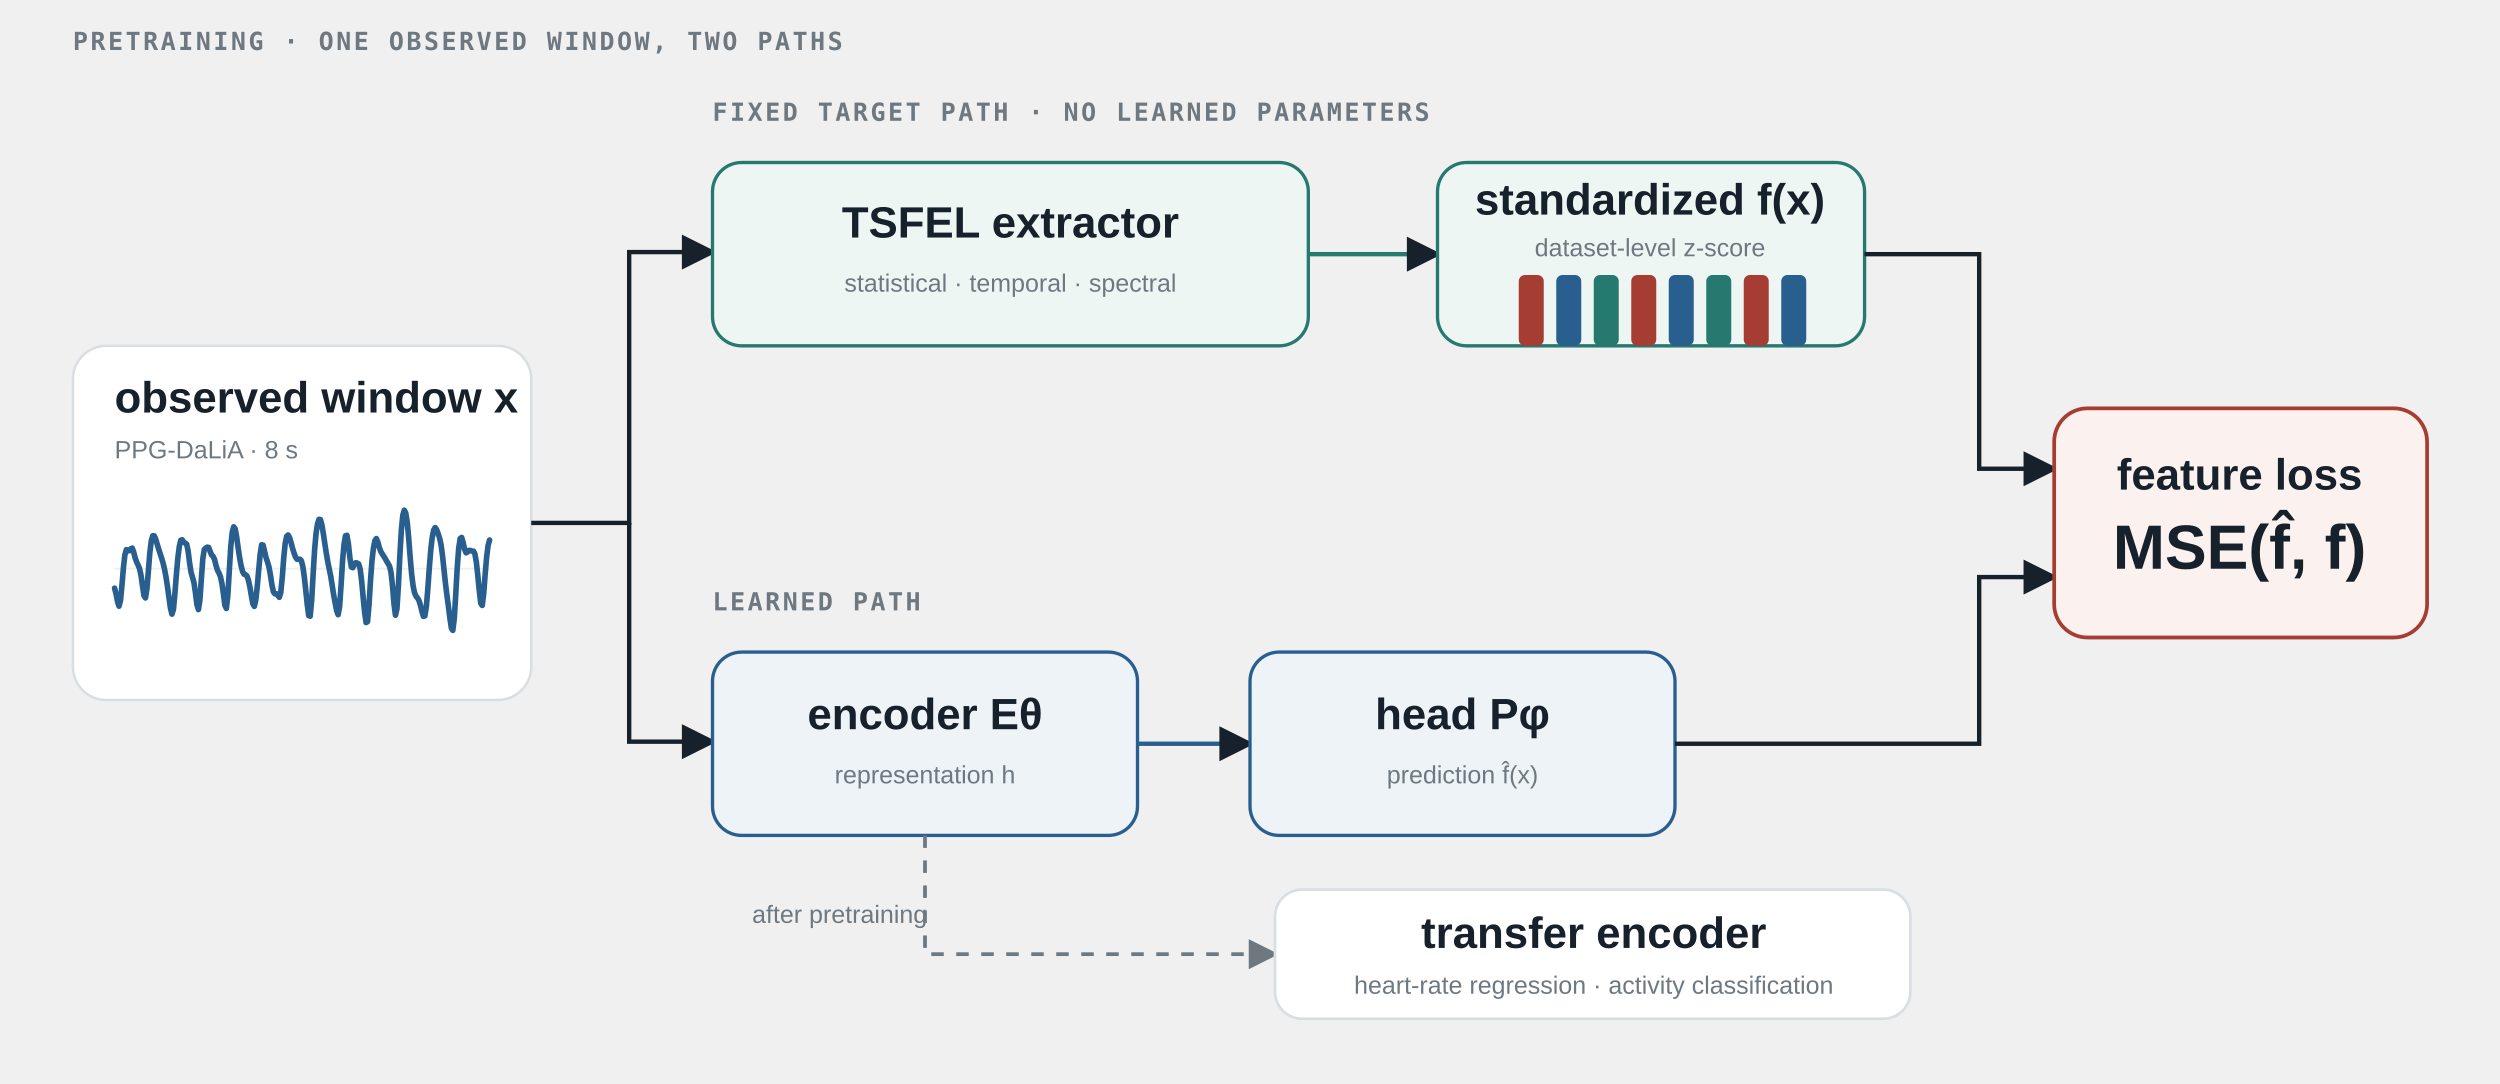
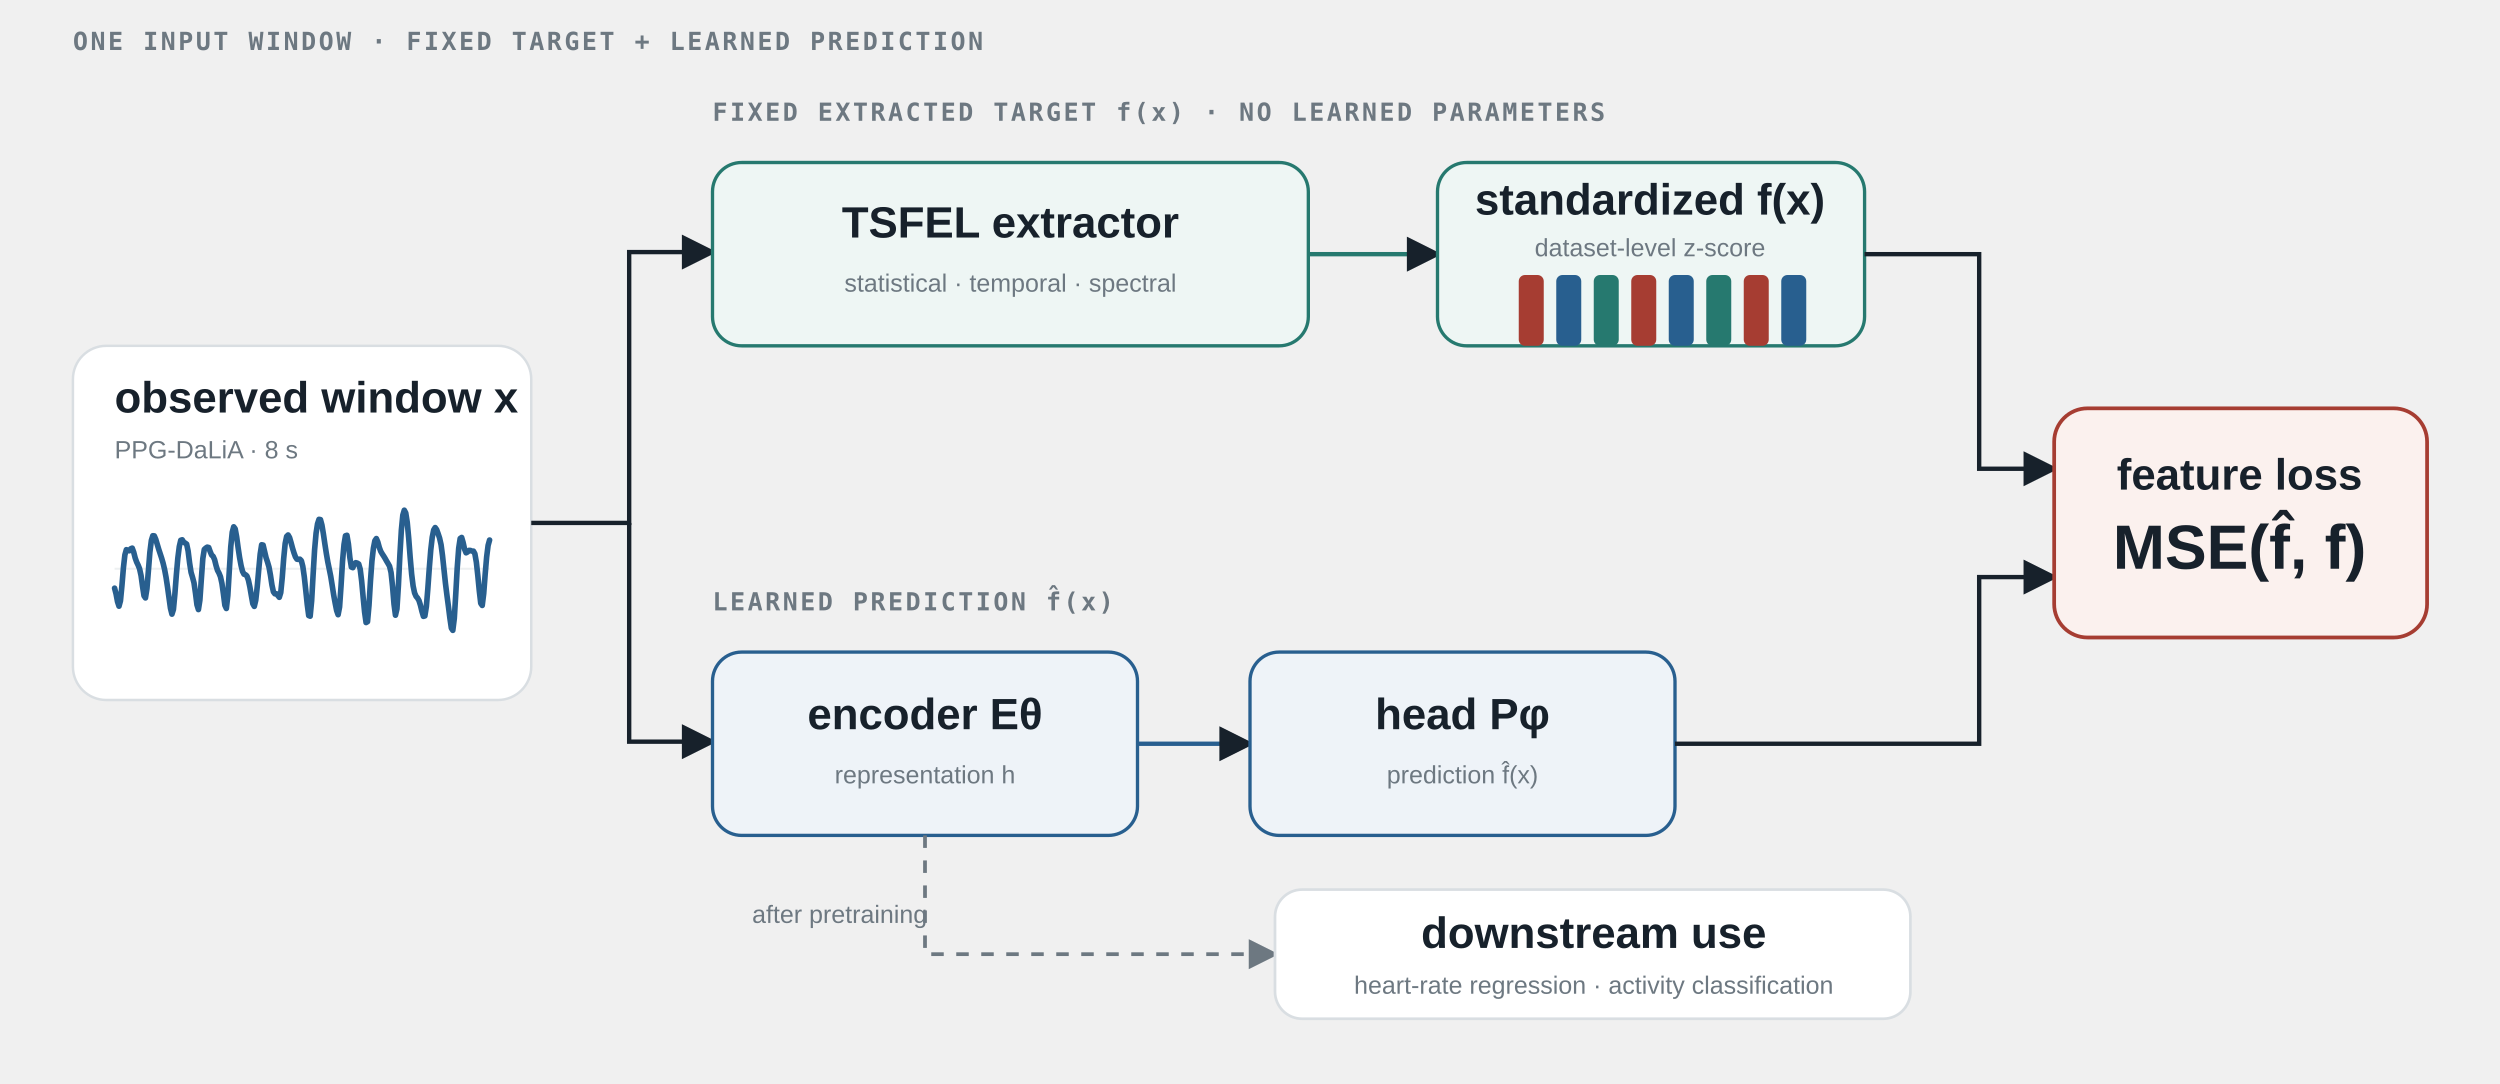
<svg xmlns="http://www.w3.org/2000/svg" width="1200" height="520" viewBox="0 0 1200 520">
  <style>
    .kicker{font:600 12px 'JetBrains Mono','SFMono-Regular',monospace;letter-spacing:1.2px;fill:#6D7881}
    .title{font:700 21px 'Work Sans','Avenir Next',Arial,sans-serif;fill:#17212B}
    .big{font:700 30px 'Work Sans','Avenir Next',Arial,sans-serif;fill:#17212B}
    .body{font:500 15px 'Work Sans','Avenir Next',Arial,sans-serif;fill:#40505D}
    .small{font:500 12px 'Work Sans','Avenir Next',Arial,sans-serif;fill:#6D7881}
    .mono{font:500 12px 'JetBrains Mono','SFMono-Regular',monospace;fill:#40505D}
    .metric{font:700 17px 'JetBrains Mono','SFMono-Regular',monospace;fill:#17212B}
    .axis{font:500 10px 'JetBrains Mono','SFMono-Regular',monospace;fill:#6D7881}
    .card{fill:#FFFFFF;stroke:#D9DEE2;stroke-width:1.2}
    .grid{fill:none;stroke:#EDF0F1;stroke-width:1}
    .axisline{fill:none;stroke:#D9DEE2;stroke-width:1.1}
    .blue-line{fill:none;stroke:#285F8F;stroke-width:2.7;stroke-linecap:round;stroke-linejoin:round}
    .brick-line{fill:none;stroke:#A63D32;stroke-width:2.7;stroke-linecap:round;stroke-linejoin:round}
    .teal-line{fill:none;stroke:#26796F;stroke-width:2.7;stroke-linecap:round;stroke-linejoin:round}
    .gold-line{fill:none;stroke:#A36F24;stroke-width:2.7;stroke-linecap:round;stroke-linejoin:round}
  </style>
  <defs>
    <marker id="arrow-ink" markerWidth="8" markerHeight="8" refX="7" refY="4" orient="auto" markerUnits="strokeWidth">
      <path d="M0,0 L8,4 L0,8 Z" fill="#17212B" />
    </marker>
    <marker id="arrow-muted" markerWidth="8" markerHeight="8" refX="7" refY="4" orient="auto" markerUnits="strokeWidth">
      <path d="M0,0 L8,4 L0,8 Z" fill="#6D7881" />
    </marker>
  </defs>
-   <text x="35.00" y="24.00" class="kicker" text-anchor="start">PRETRAINING · ONE OBSERVED WINDOW, TWO PATHS</text>
+   <text x="35.00" y="24.00" class="kicker" text-anchor="start">ONE INPUT WINDOW · FIXED TARGET + LEARNED PREDICTION</text>
  <rect x="35" y="166" width="220" height="170" rx="16" class="card" />
  <text x="55.00" y="198.00" class="title" text-anchor="start">observed window x</text>
  <text x="55.00" y="220.00" class="small" text-anchor="start">PPG-DaLiA · 8 s</text>
  <path d="M55,273.0H235" class="grid" />
  <path d="M55.00,282.32 L55.71,285.08 L56.41,288.81 L57.12,290.97 L57.82,288.39 L58.53,281.07 L59.24,272.54 L59.94,266.36 L60.65,263.85 L61.35,264.09 L62.06,264.37 L62.76,263.40 L63.47,263.11 L64.18,265.03 L64.88,267.80 L65.59,269.79 L66.29,271.24 L67.00,273.02 L67.71,276.30 L68.41,281.37 L69.12,286.00 L69.82,287.00 L70.53,282.51 L71.24,273.84 L71.94,265.07 L72.65,259.40 L73.35,257.15 L74.06,257.22 L74.76,258.85 L75.47,261.24 L76.18,263.62 L76.88,265.75 L77.59,267.92 L78.29,270.34 L79.00,273.34 L79.71,277.15 L80.41,281.77 L81.12,286.91 L81.82,291.94 L82.53,294.79 L83.24,292.56 L83.94,285.15 L84.65,275.90 L85.35,267.96 L86.06,262.35 L86.76,259.33 L87.47,259.10 L88.18,260.24 L88.88,260.67 L89.59,261.18 L90.29,264.46 L91.00,270.16 L91.71,274.73 L92.41,277.09 L93.12,279.77 L93.82,284.63 L94.53,290.28 L95.24,292.59 L95.94,288.10 L96.65,277.91 L97.35,268.14 L98.06,263.74 L98.76,263.08 L99.47,262.63 L100.18,262.80 L100.88,264.74 L101.59,266.44 L102.29,267.03 L103.00,268.63 L103.71,271.52 L104.41,273.78 L105.12,275.09 L105.82,276.84 L106.53,280.06 L107.24,285.08 L107.94,290.54 L108.65,292.07 L109.35,285.91 L110.06,273.96 L110.76,262.50 L111.47,255.48 L112.18,252.87 L112.88,253.81 L113.59,257.69 L114.29,262.86 L115.00,267.60 L115.71,271.44 L116.41,274.26 L117.12,275.62 L117.82,275.85 L118.53,276.47 L119.24,278.48 L119.94,281.77 L120.65,285.91 L121.35,289.79 L122.06,291.06 L122.76,288.11 L123.47,281.65 L124.18,273.60 L124.88,265.98 L125.59,261.49 L126.29,261.64 L127.00,264.67 L127.71,267.68 L128.41,269.79 L129.12,272.22 L129.82,276.09 L130.53,280.79 L131.24,284.09 L131.94,285.03 L132.65,284.99 L133.35,285.82 L134.06,286.71 L134.76,284.45 L135.47,277.33 L136.18,267.99 L136.88,260.88 L137.59,257.48 L138.29,256.79 L139.00,258.03 L139.71,260.47 L140.41,263.10 L141.12,265.42 L141.82,267.33 L142.53,268.41 L143.24,268.52 L143.94,268.41 L144.65,269.14 L145.35,271.88 L146.06,276.89 L146.76,283.31 L147.47,290.10 L148.18,295.47 L148.88,295.77 L149.59,288.38 L150.29,275.87 L151.00,263.98 L151.71,255.97 L152.41,251.45 L153.12,249.29 L153.82,249.41 L154.53,252.05 L155.24,256.36 L155.94,261.13 L156.65,265.70 L157.35,269.76 L158.06,273.20 L158.76,276.69 L159.47,281.11 L160.18,285.68 L160.88,289.51 L161.59,293.08 L162.29,295.06 L163.00,291.34 L163.71,281.03 L164.41,269.48 L165.12,261.38 L165.82,257.18 L166.53,256.94 L167.24,261.14 L167.94,267.71 L168.65,272.17 L169.35,272.48 L170.06,270.83 L170.76,270.09 L171.47,270.29 L172.18,270.73 L172.88,273.14 L173.59,278.89 L174.29,286.47 L175.00,293.75 L175.71,298.82 L176.41,298.39 L177.12,290.52 L177.82,278.95 L178.53,269.26 L179.24,263.12 L179.94,259.54 L180.65,258.51 L181.35,260.16 L182.06,262.76 L182.76,264.65 L183.47,265.86 L184.18,266.94 L184.88,268.09 L185.59,269.36 L186.29,270.53 L187.00,271.81 L187.71,274.84 L188.41,281.35 L189.12,289.96 L189.82,295.30 L190.53,292.25 L191.24,280.99 L191.94,266.56 L192.65,254.47 L193.35,247.27 L194.06,244.90 L194.76,246.22 L195.47,250.72 L196.18,258.37 L196.88,267.51 L197.59,275.59 L198.29,281.24 L199.00,284.61 L199.71,286.24 L200.41,287.05 L201.12,288.28 L201.82,290.54 L202.53,293.47 L203.24,295.85 L203.94,295.64 L204.65,291.18 L205.35,282.70 L206.06,272.73 L206.76,264.01 L207.47,257.89 L208.18,254.36 L208.88,253.24 L209.59,254.22 L210.29,256.14 L211.00,258.28 L211.71,261.46 L212.41,266.75 L213.12,273.48 L213.82,280.04 L214.53,285.73 L215.24,291.08 L215.94,296.66 L216.65,301.52 L217.35,302.57 L218.06,296.89 L218.76,285.26 L219.47,272.53 L220.18,263.13 L220.88,258.49 L221.59,257.98 L222.29,260.38 L223.00,263.62 L223.71,265.35 L224.41,264.97 L225.12,264.18 L225.82,264.22 L226.53,264.53 L227.24,264.54 L227.94,265.81 L228.65,269.86 L229.35,276.28 L230.06,283.61 L230.76,289.60 L231.47,290.61 L232.18,284.92 L232.88,275.66 L233.59,267.33 L234.29,261.78 L235.00,259.22" class="blue-line" />
  <path d="M255,251 H302 V121 H342" fill="none" stroke="#17212B" stroke-width="2.1" marker-end="url(#arrow-ink)" />
  <path d="M302,251 V356 H342" fill="none" stroke="#17212B" stroke-width="2.1" marker-end="url(#arrow-ink)" />
-   <text x="342.00" y="58.00" class="kicker" text-anchor="start">FIXED TARGET PATH · NO LEARNED PARAMETERS</text>
+   <text x="342.00" y="58.00" class="kicker" text-anchor="start">FIXED EXTRACTED TARGET f(x) · NO LEARNED PARAMETERS</text>
  <rect x="342" y="78" width="286" height="88" rx="14" fill="#EEF6F4" stroke="#26796F" stroke-width="1.6" />
  <text x="485.00" y="114.00" class="title" text-anchor="middle">TSFEL extractor</text>
  <text x="485.00" y="140.00" class="small" text-anchor="middle">statistical · temporal · spectral</text>
  <path d="M628,122 H690" fill="none" stroke="#26796F" stroke-width="2.1" marker-end="url(#arrow-ink)" />
  <rect x="690" y="78" width="205" height="88" rx="14" fill="#EEF6F4" stroke="#26796F" stroke-width="1.6" />
  <text x="792.00" y="103.00" class="title" text-anchor="middle">standardized f(x)</text>
  <text x="792.00" y="123.00" class="small" text-anchor="middle">dataset-level z-score</text>
  <rect x="729.00" y="132.00" width="12" height="34" rx="3" fill="#A63D32" />
  <rect x="747.00" y="132.00" width="12" height="34" rx="3" fill="#285F8F" />
  <rect x="765.00" y="132.00" width="12" height="34" rx="3" fill="#26796F" />
  <rect x="783.00" y="132.00" width="12" height="34" rx="3" fill="#A63D32" />
  <rect x="801.00" y="132.00" width="12" height="34" rx="3" fill="#285F8F" />
  <rect x="819.00" y="132.00" width="12" height="34" rx="3" fill="#26796F" />
  <rect x="837.00" y="132.00" width="12" height="34" rx="3" fill="#A63D32" />
  <rect x="855.00" y="132.00" width="12" height="34" rx="3" fill="#285F8F" />
-   <text x="342.00" y="293.00" class="kicker" text-anchor="start">LEARNED PATH</text>
+   <text x="342.00" y="293.00" class="kicker" text-anchor="start">LEARNED PREDICTION f̂(x)</text>
  <rect x="342" y="313" width="204" height="88" rx="14" fill="#EEF3F8" stroke="#285F8F" stroke-width="1.6" />
  <text x="444.00" y="350.00" class="title" text-anchor="middle">encoder Eθ</text>
  <text x="444.00" y="376.00" class="small" text-anchor="middle">representation h</text>
  <path d="M546,357 H600" fill="none" stroke="#285F8F" stroke-width="2.1" marker-end="url(#arrow-ink)" />
  <rect x="600" y="313" width="204" height="88" rx="14" fill="#EEF3F8" stroke="#285F8F" stroke-width="1.6" />
  <text x="702.00" y="350.00" class="title" text-anchor="middle">head Pφ</text>
  <text x="702.00" y="376.00" class="small" text-anchor="middle">prediction f̂(x)</text>
  <path d="M895,122 H950 V225 H986" fill="none" stroke="#17212B" stroke-width="2.1" marker-end="url(#arrow-ink)" />
  <path d="M804,357 H950 V277 H986" fill="none" stroke="#17212B" stroke-width="2.1" marker-end="url(#arrow-ink)" />
  <rect x="986" y="196" width="179" height="110" rx="16" fill="#FBF1EE" stroke="#A63D32" stroke-width="1.8" />
  <text x="1075.00" y="235.00" class="title" text-anchor="middle">feature loss</text>
  <text x="1075.00" y="273.00" class="big" text-anchor="middle">MSE(f̂, f)</text>
  <path d="M444,401 V458 H612" fill="none" stroke="#6D7881" stroke-width="1.8" stroke-dasharray="6 6" marker-end="url(#arrow-muted)" />
  <text x="361.00" y="443.00" class="small" text-anchor="start">after pretraining</text>
  <rect x="612" y="427" width="305" height="62" rx="13" fill="#FFFFFF" stroke="#D9DEE2" stroke-width="1.3" />
-   <text x="765.00" y="455.00" class="title" text-anchor="middle">transfer encoder</text>
+   <text x="765.00" y="455.00" class="title" text-anchor="middle">downstream use</text>
  <text x="765.00" y="477.00" class="small" text-anchor="middle">heart-rate regression · activity classification</text>
</svg>
